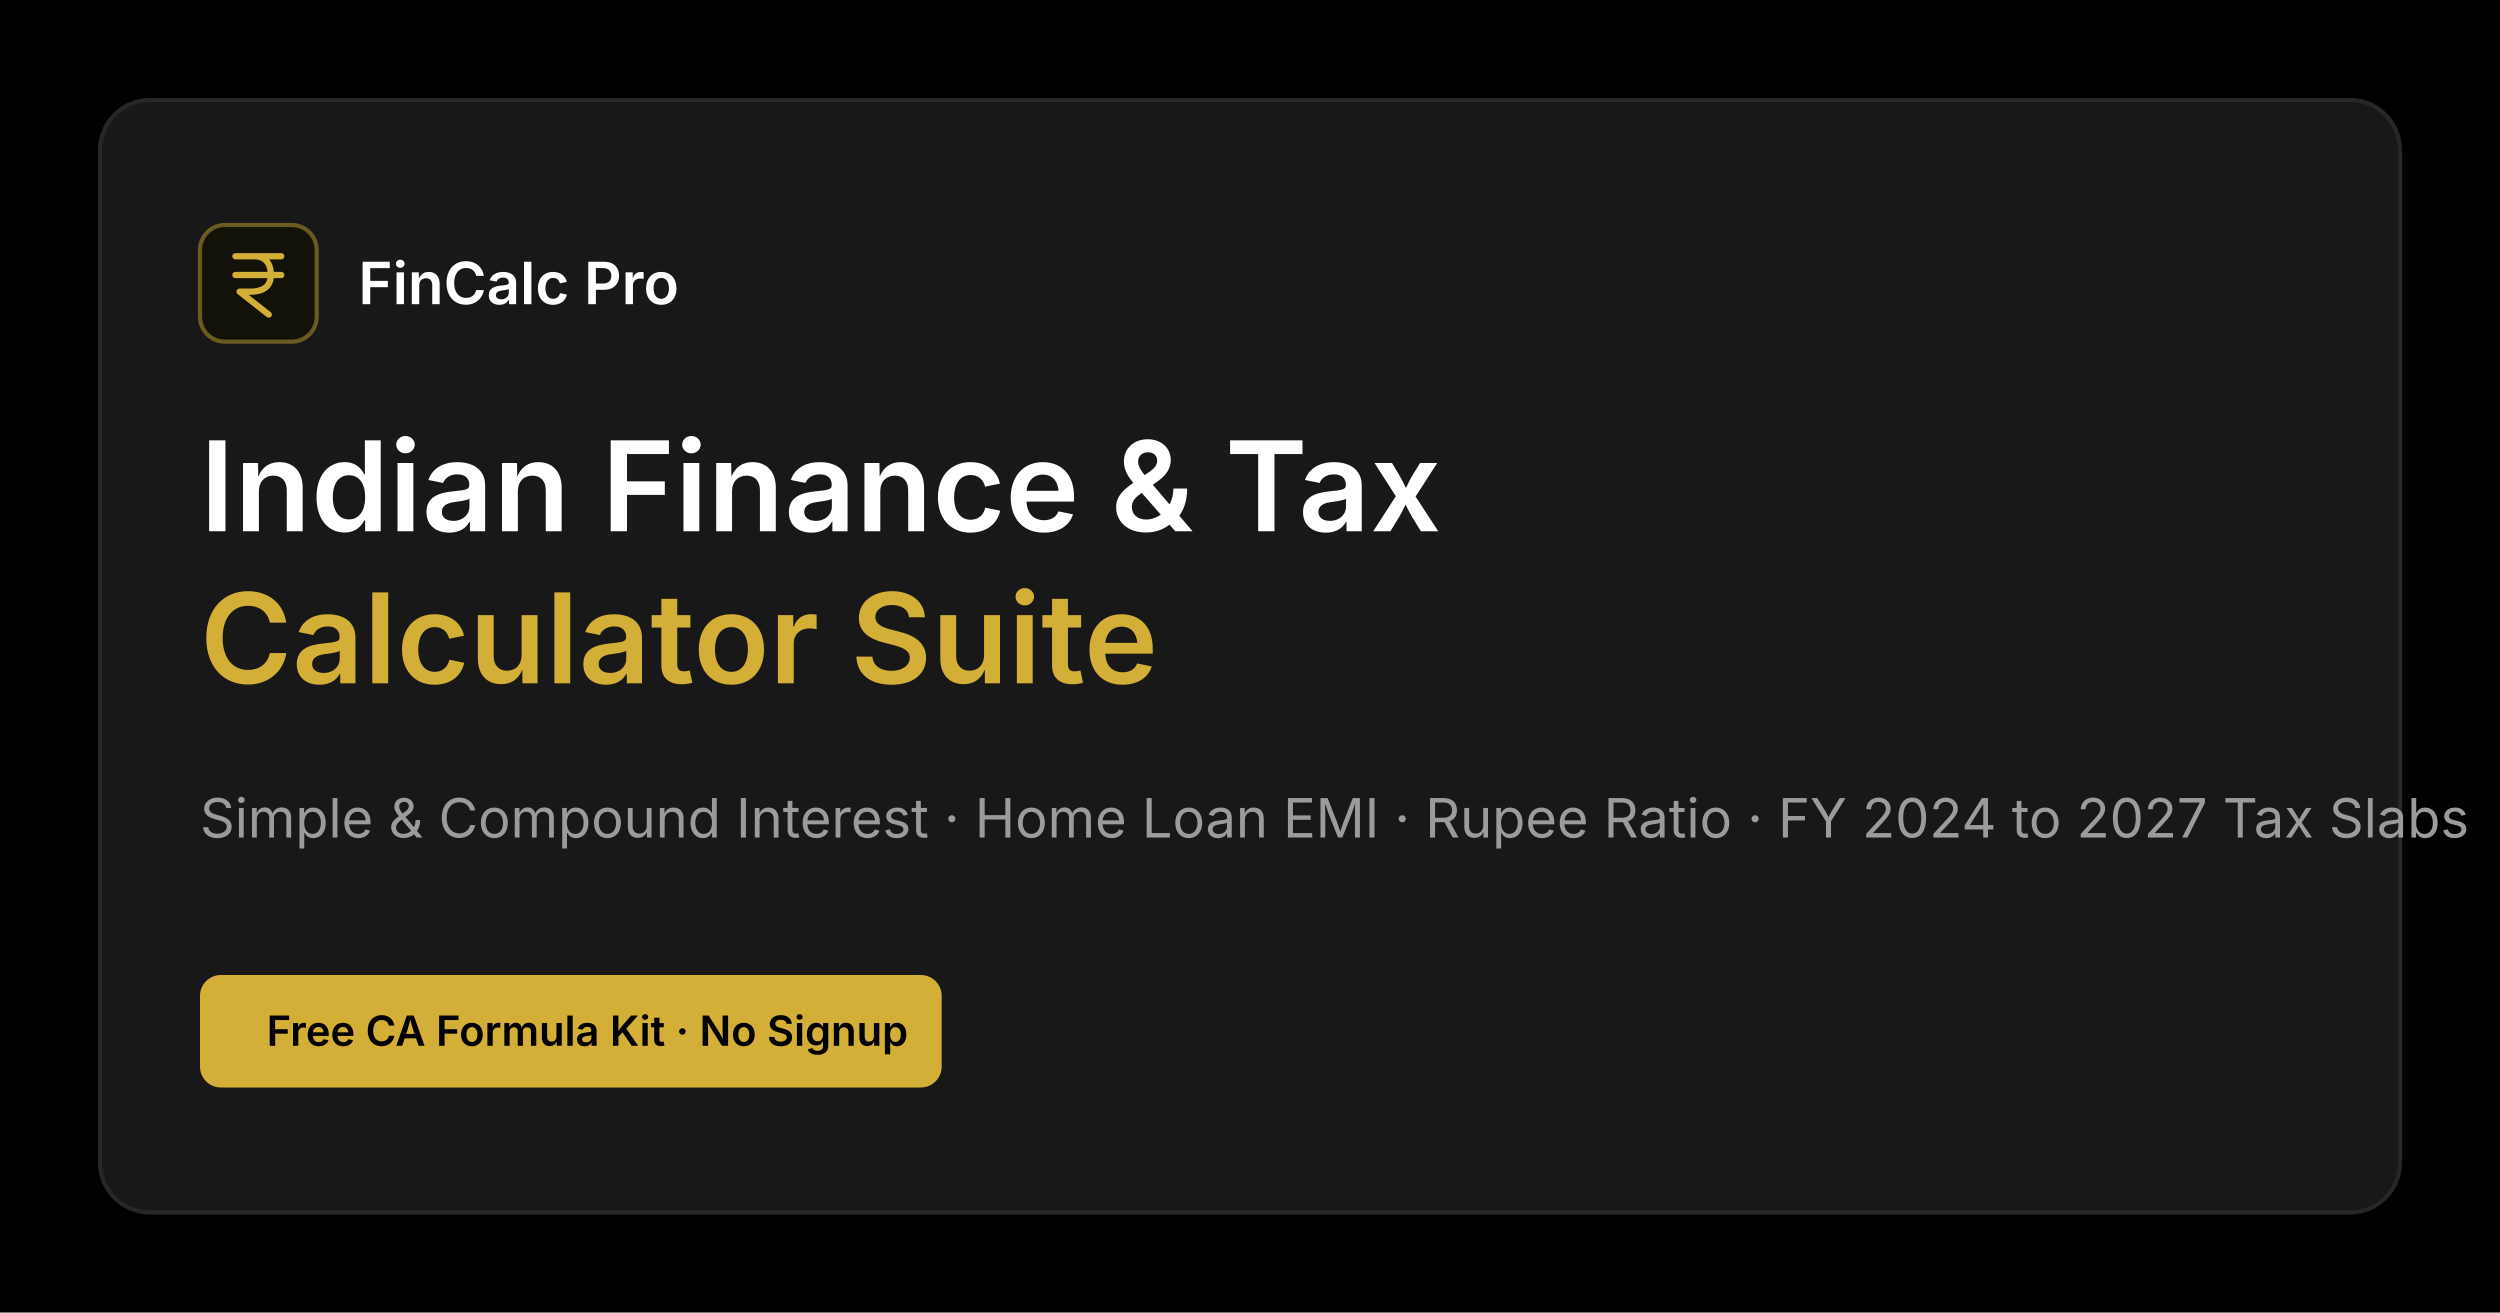
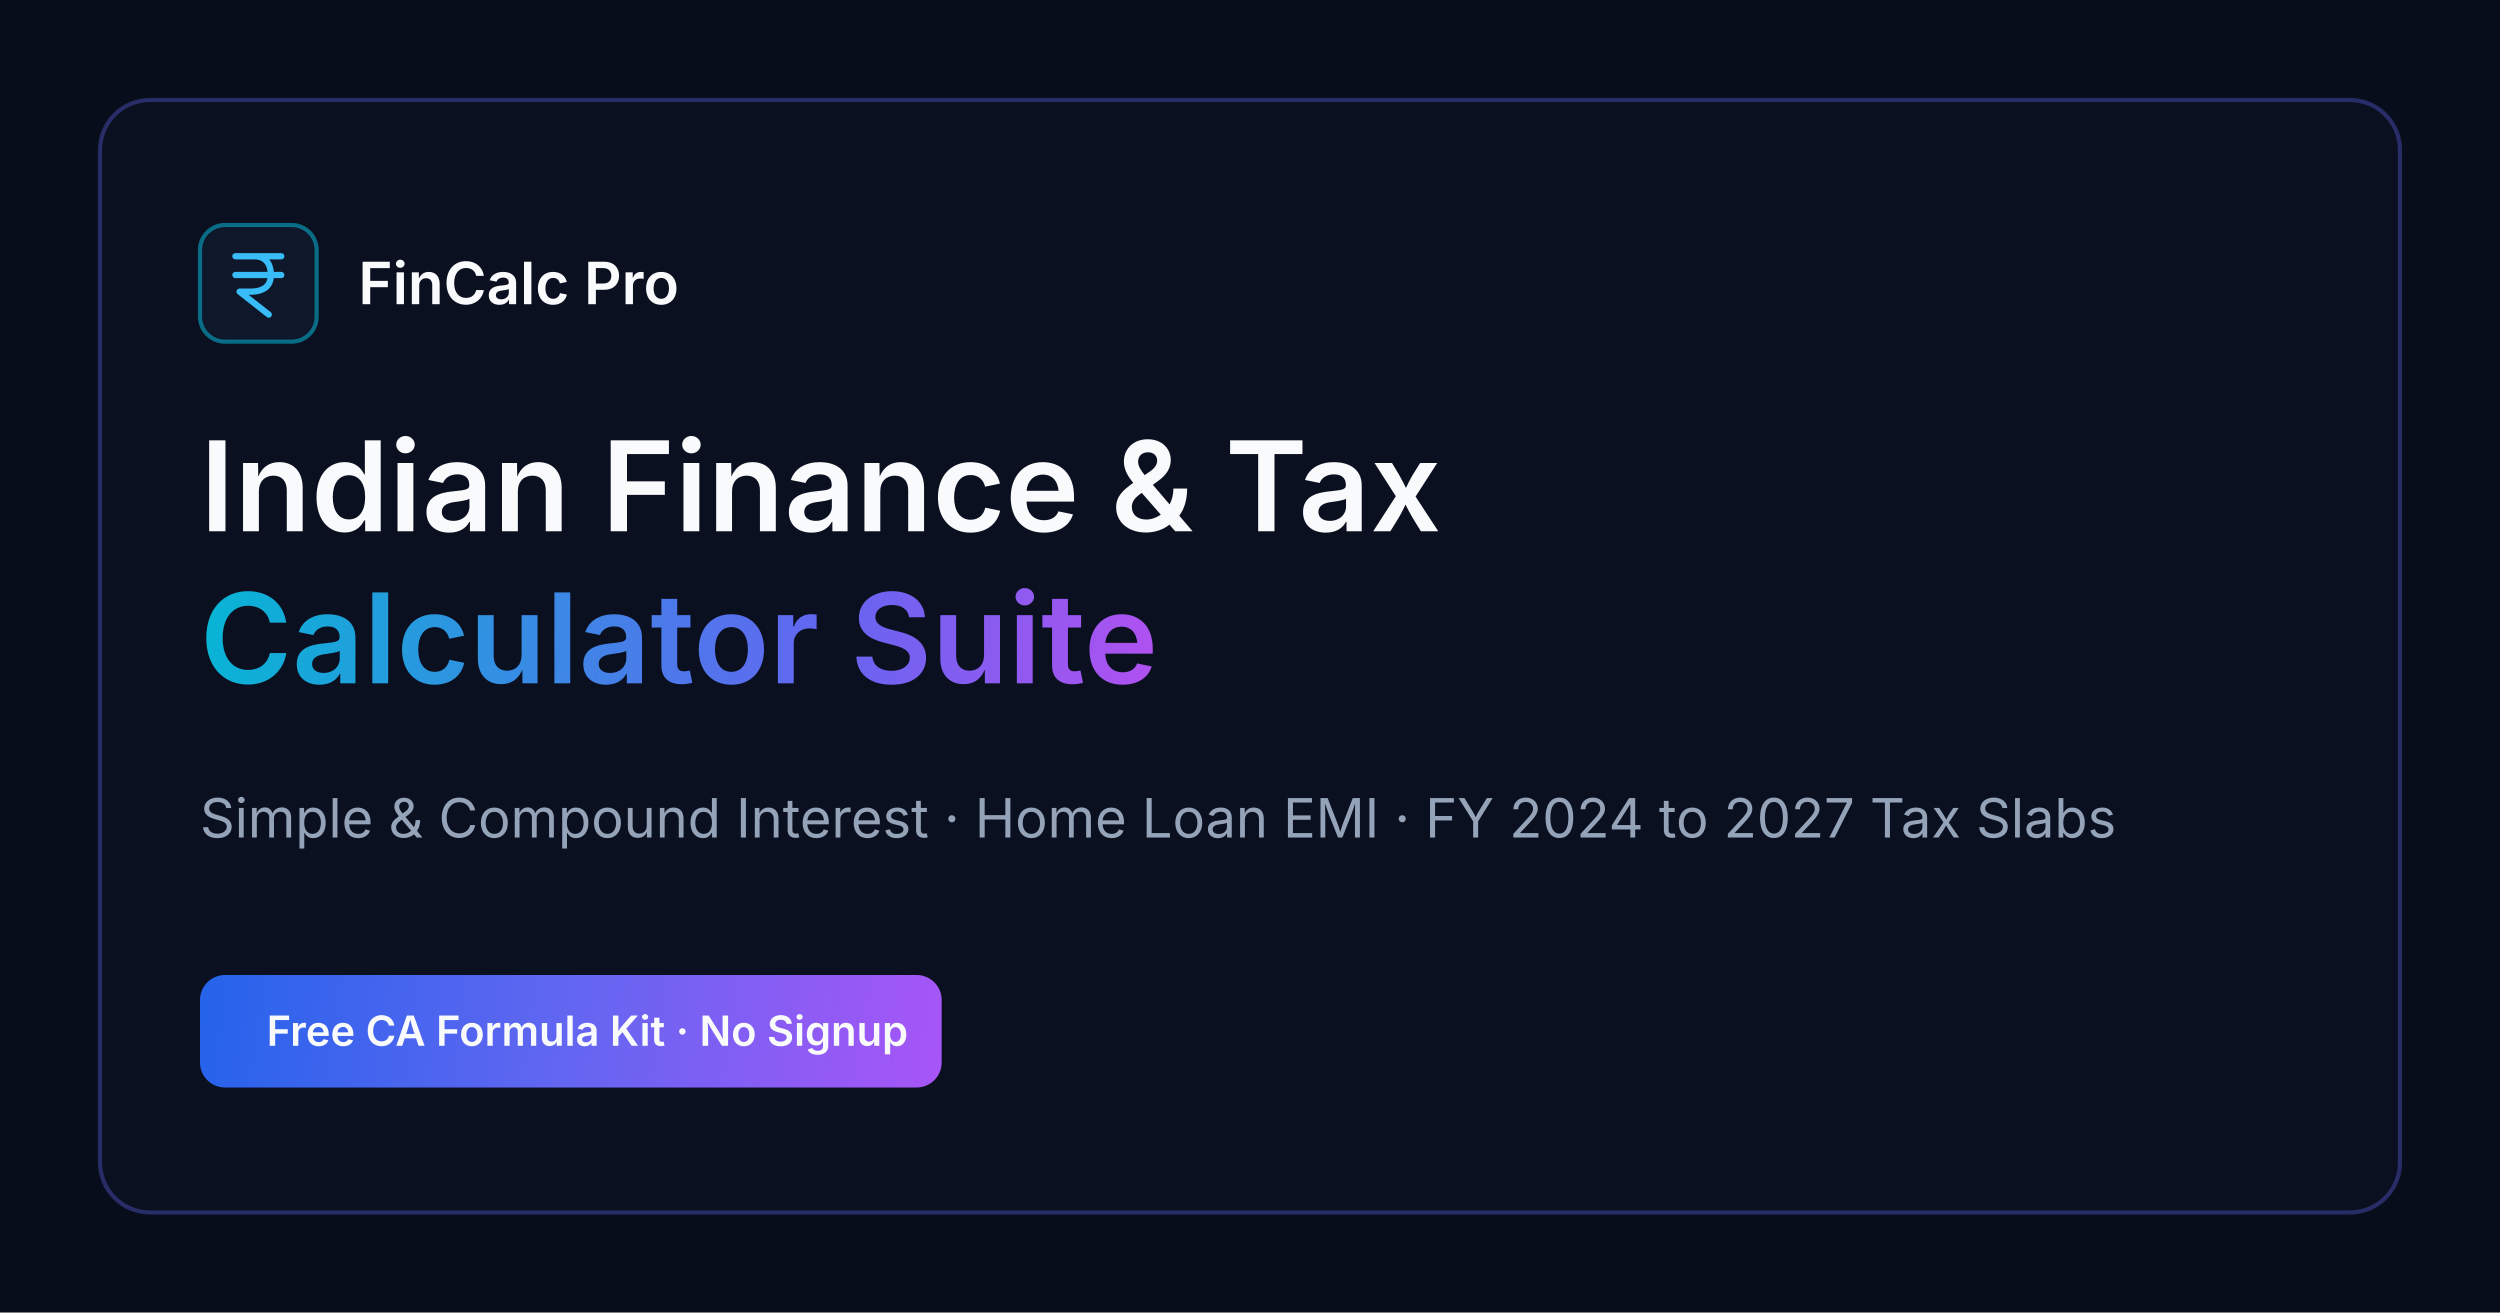
<svg xmlns="http://www.w3.org/2000/svg" viewBox="0 0 1200 630" fill="none">
-   <rect width="1200" height="630" fill="#000000" />
-   <rect x="48" y="48" width="1104" height="534" rx="24" fill="#181818" stroke="#272727" stroke-width="2" />
-   <rect x="96" y="108" width="56" height="56" rx="12" fill="#131209" stroke="#D4AF37" stroke-opacity="0.45" stroke-width="2" />
-   <path d="M113 123H135M113 132H135M122 123C127 123 130 126 130 132C130 137 127 140 120 140H115L129 151" stroke="#D4AF37" stroke-width="3" stroke-linecap="round" stroke-linejoin="round" />
-   <text x="172" y="146" fill="#FFFFFF" font-family="system-ui, -apple-system, sans-serif" font-size="28" font-weight="600">FinCalc Pro</text>
-   <text x="96" y="255" fill="#FFFFFF" font-family="system-ui, -apple-system, sans-serif" font-size="60" font-weight="600">Indian Finance &amp; Tax</text>
-   <text x="96" y="328" fill="#D4AF37" font-family="system-ui, -apple-system, sans-serif" font-size="60" font-weight="600">Calculator Suite</text>
-   <text x="96" y="402" fill="#9B9B9B" font-family="system-ui, -apple-system, sans-serif" font-size="26">Simple &amp; Compound Interest · Home Loan EMI · Rupee Ratio · FY 2024 to 2027 Tax Slabs</text>
-   <rect x="96" y="468" width="356" height="54" rx="10" fill="#D4AF37" />
-   <text x="128" y="502" fill="#000000" font-family="system-ui, -apple-system, sans-serif" font-size="20" font-weight="600">Free CA Formula Kit · No Signup</text>
+   <defs>
+     <linearGradient id="og-btn" x1="96" y1="468" x2="452" y2="522" gradientUnits="userSpaceOnUse">
+       <stop offset="0%" stop-color="#2563EB" />
+       <stop offset="50%" stop-color="#6366F1" />
+       <stop offset="100%" stop-color="#A855F7" />
+     </linearGradient>
+     <linearGradient id="og-title" x1="96" y1="270" x2="640" y2="330" gradientUnits="userSpaceOnUse">
+       <stop offset="0%" stop-color="#06B6D4" />
+       <stop offset="55%" stop-color="#6366F1" />
+       <stop offset="100%" stop-color="#D946EF" />
+     </linearGradient>
+   </defs>
+   <rect width="1200" height="630" fill="#080D1B" />
+   <rect x="48" y="48" width="1104" height="534" rx="24" fill="#0B1020" stroke="#6366F1" stroke-opacity="0.35" stroke-width="2" />
+   <rect x="96" y="108" width="56" height="56" rx="12" fill="#0F172A" stroke="#06B6D4" stroke-opacity="0.55" stroke-width="2" />
+   <path d="M113 123H135M113 132H135M122 123C127 123 130 126 130 132C130 137 127 140 120 140H115L129 151" stroke="#38BDF8" stroke-width="3" stroke-linecap="round" stroke-linejoin="round" />
+   <text x="172" y="146" fill="#F8FAFC" font-family="system-ui, -apple-system, sans-serif" font-size="28" font-weight="600">FinCalc Pro</text>
+   <text x="96" y="255" fill="#F8FAFC" font-family="system-ui, -apple-system, sans-serif" font-size="60" font-weight="600">Indian Finance &amp; Tax</text>
+   <text x="96" y="328" fill="url(#og-title)" font-family="system-ui, -apple-system, sans-serif" font-size="60" font-weight="600">Calculator Suite</text>
+   <text x="96" y="402" fill="#94A3B8" font-family="system-ui, -apple-system, sans-serif" font-size="26">Simple &amp; Compound Interest · Home Loan EMI · FY 2024 to 2027 Tax Slabs</text>
+   <rect x="96" y="468" width="356" height="54" rx="12" fill="url(#og-btn)" />
+   <text x="128" y="502" fill="#F8FAFC" font-family="system-ui, -apple-system, sans-serif" font-size="20" font-weight="600">Free CA Formula Kit · No Signup</text>
</svg>
